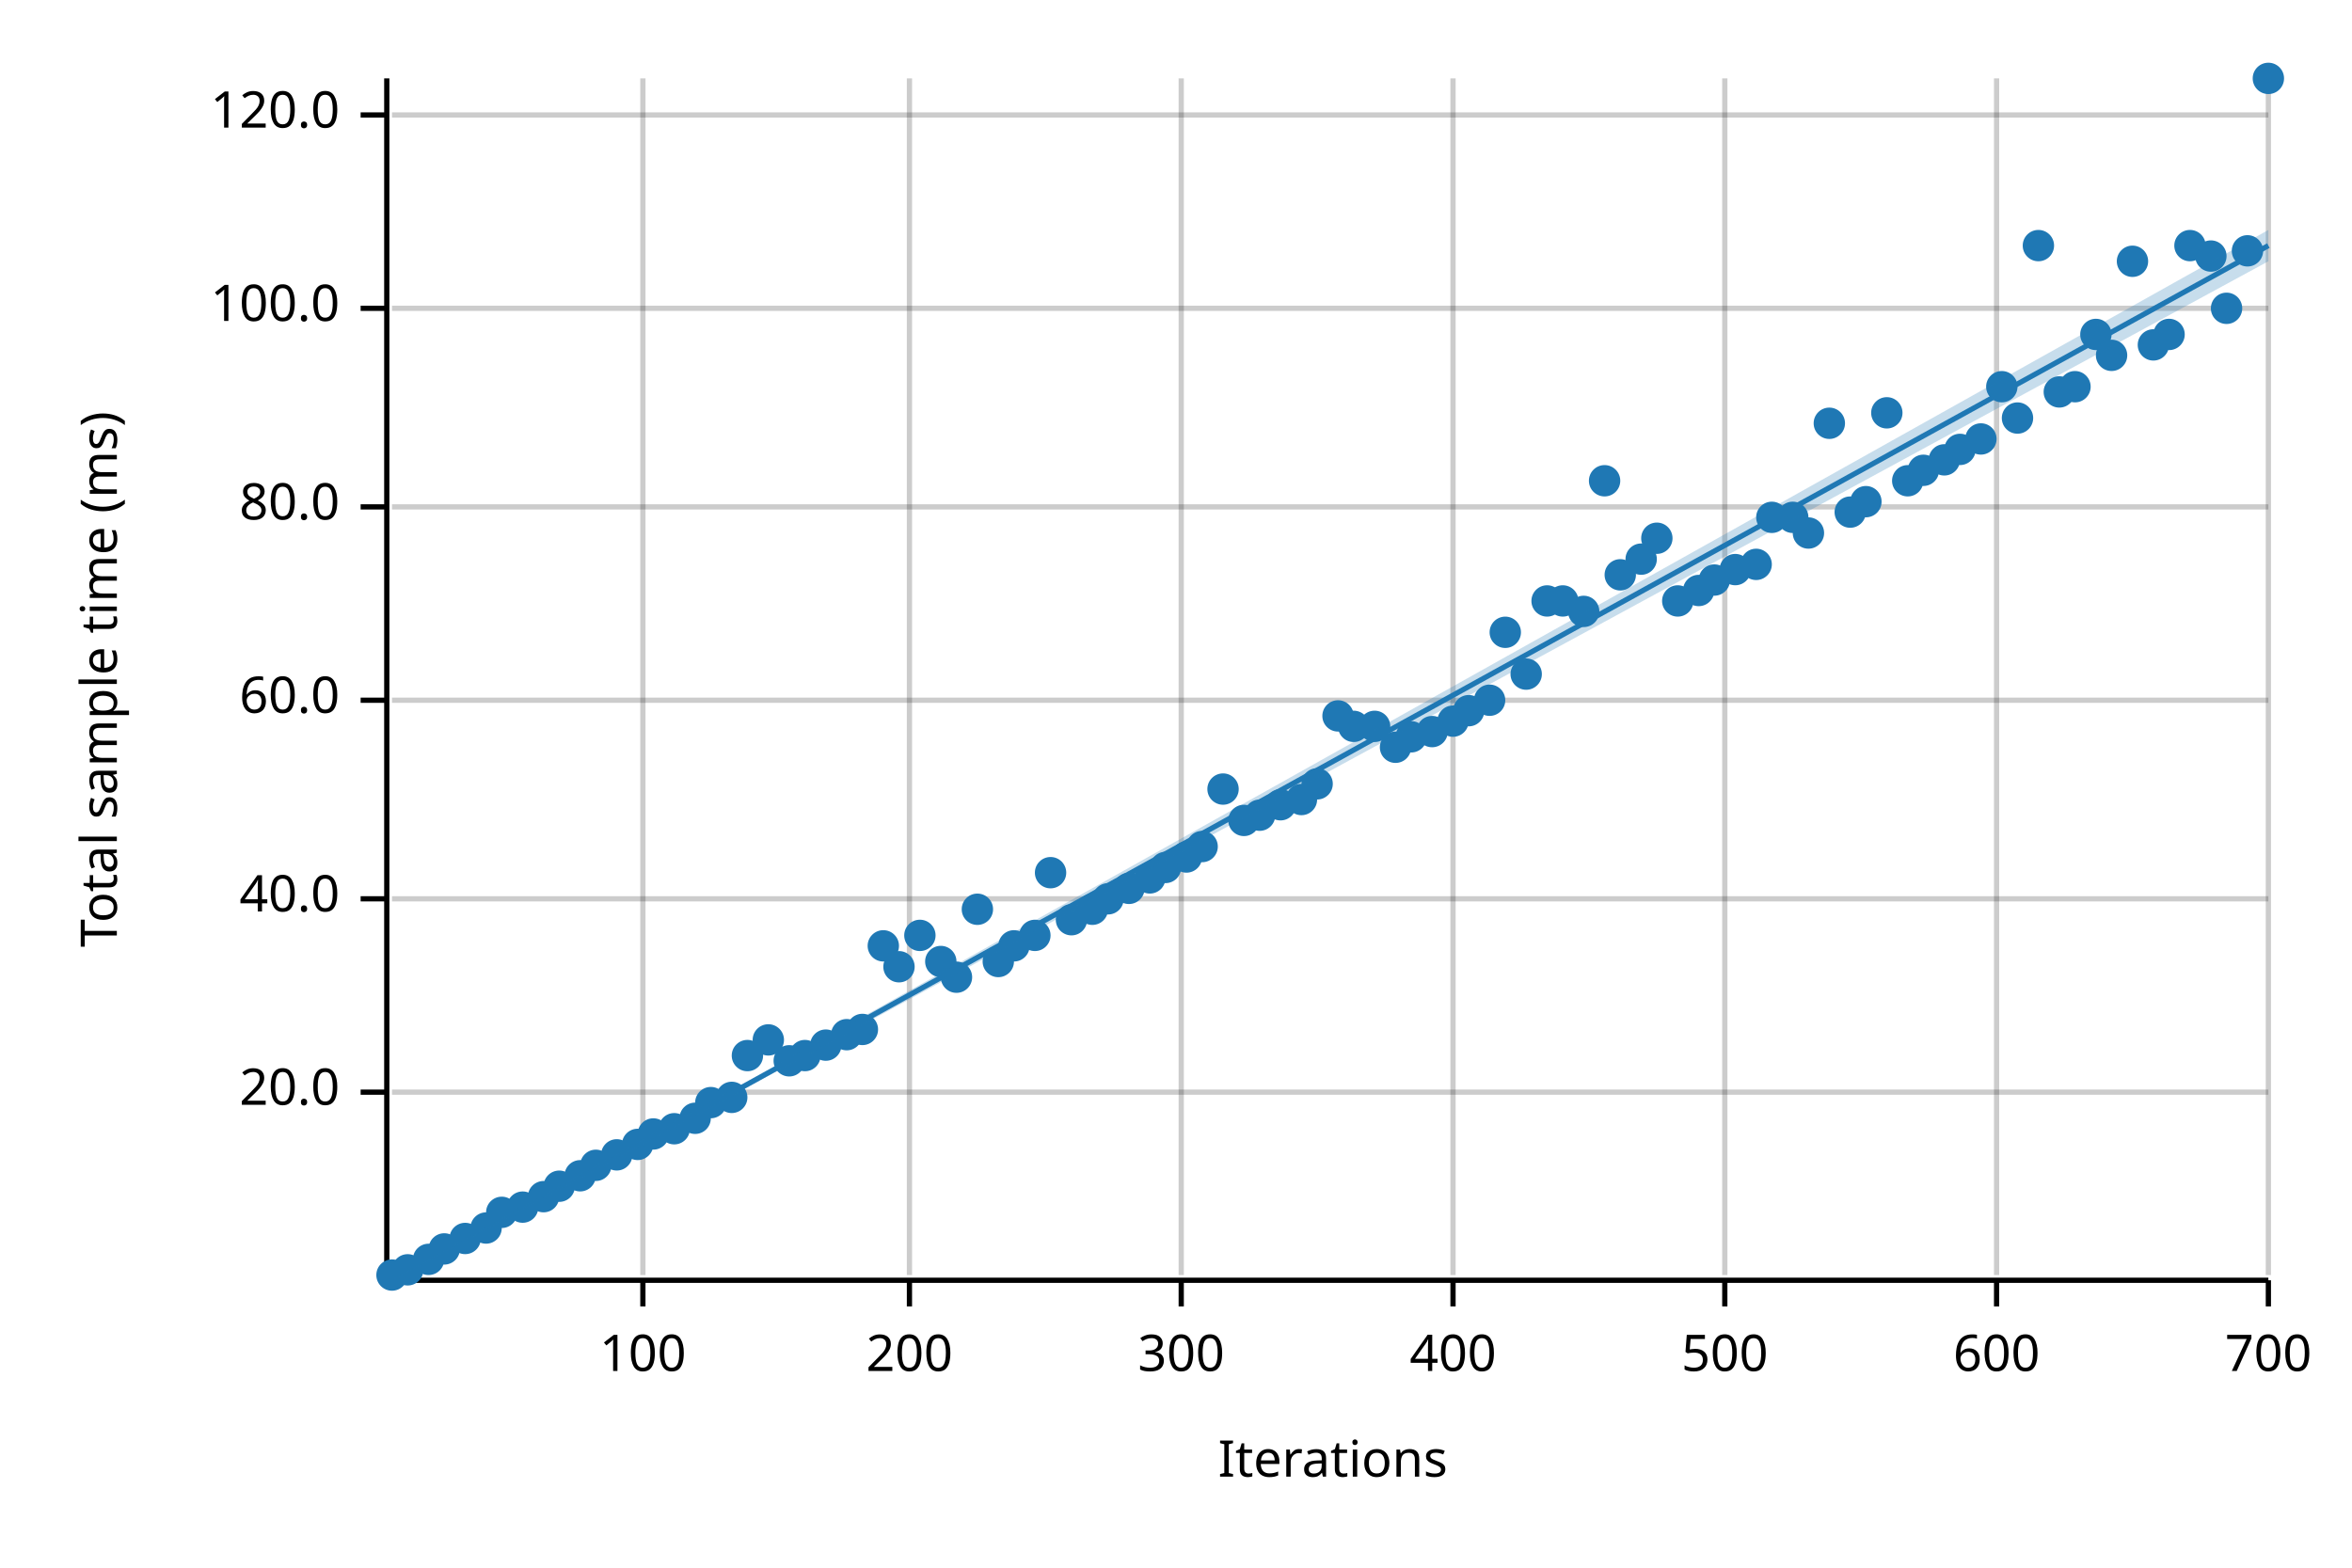
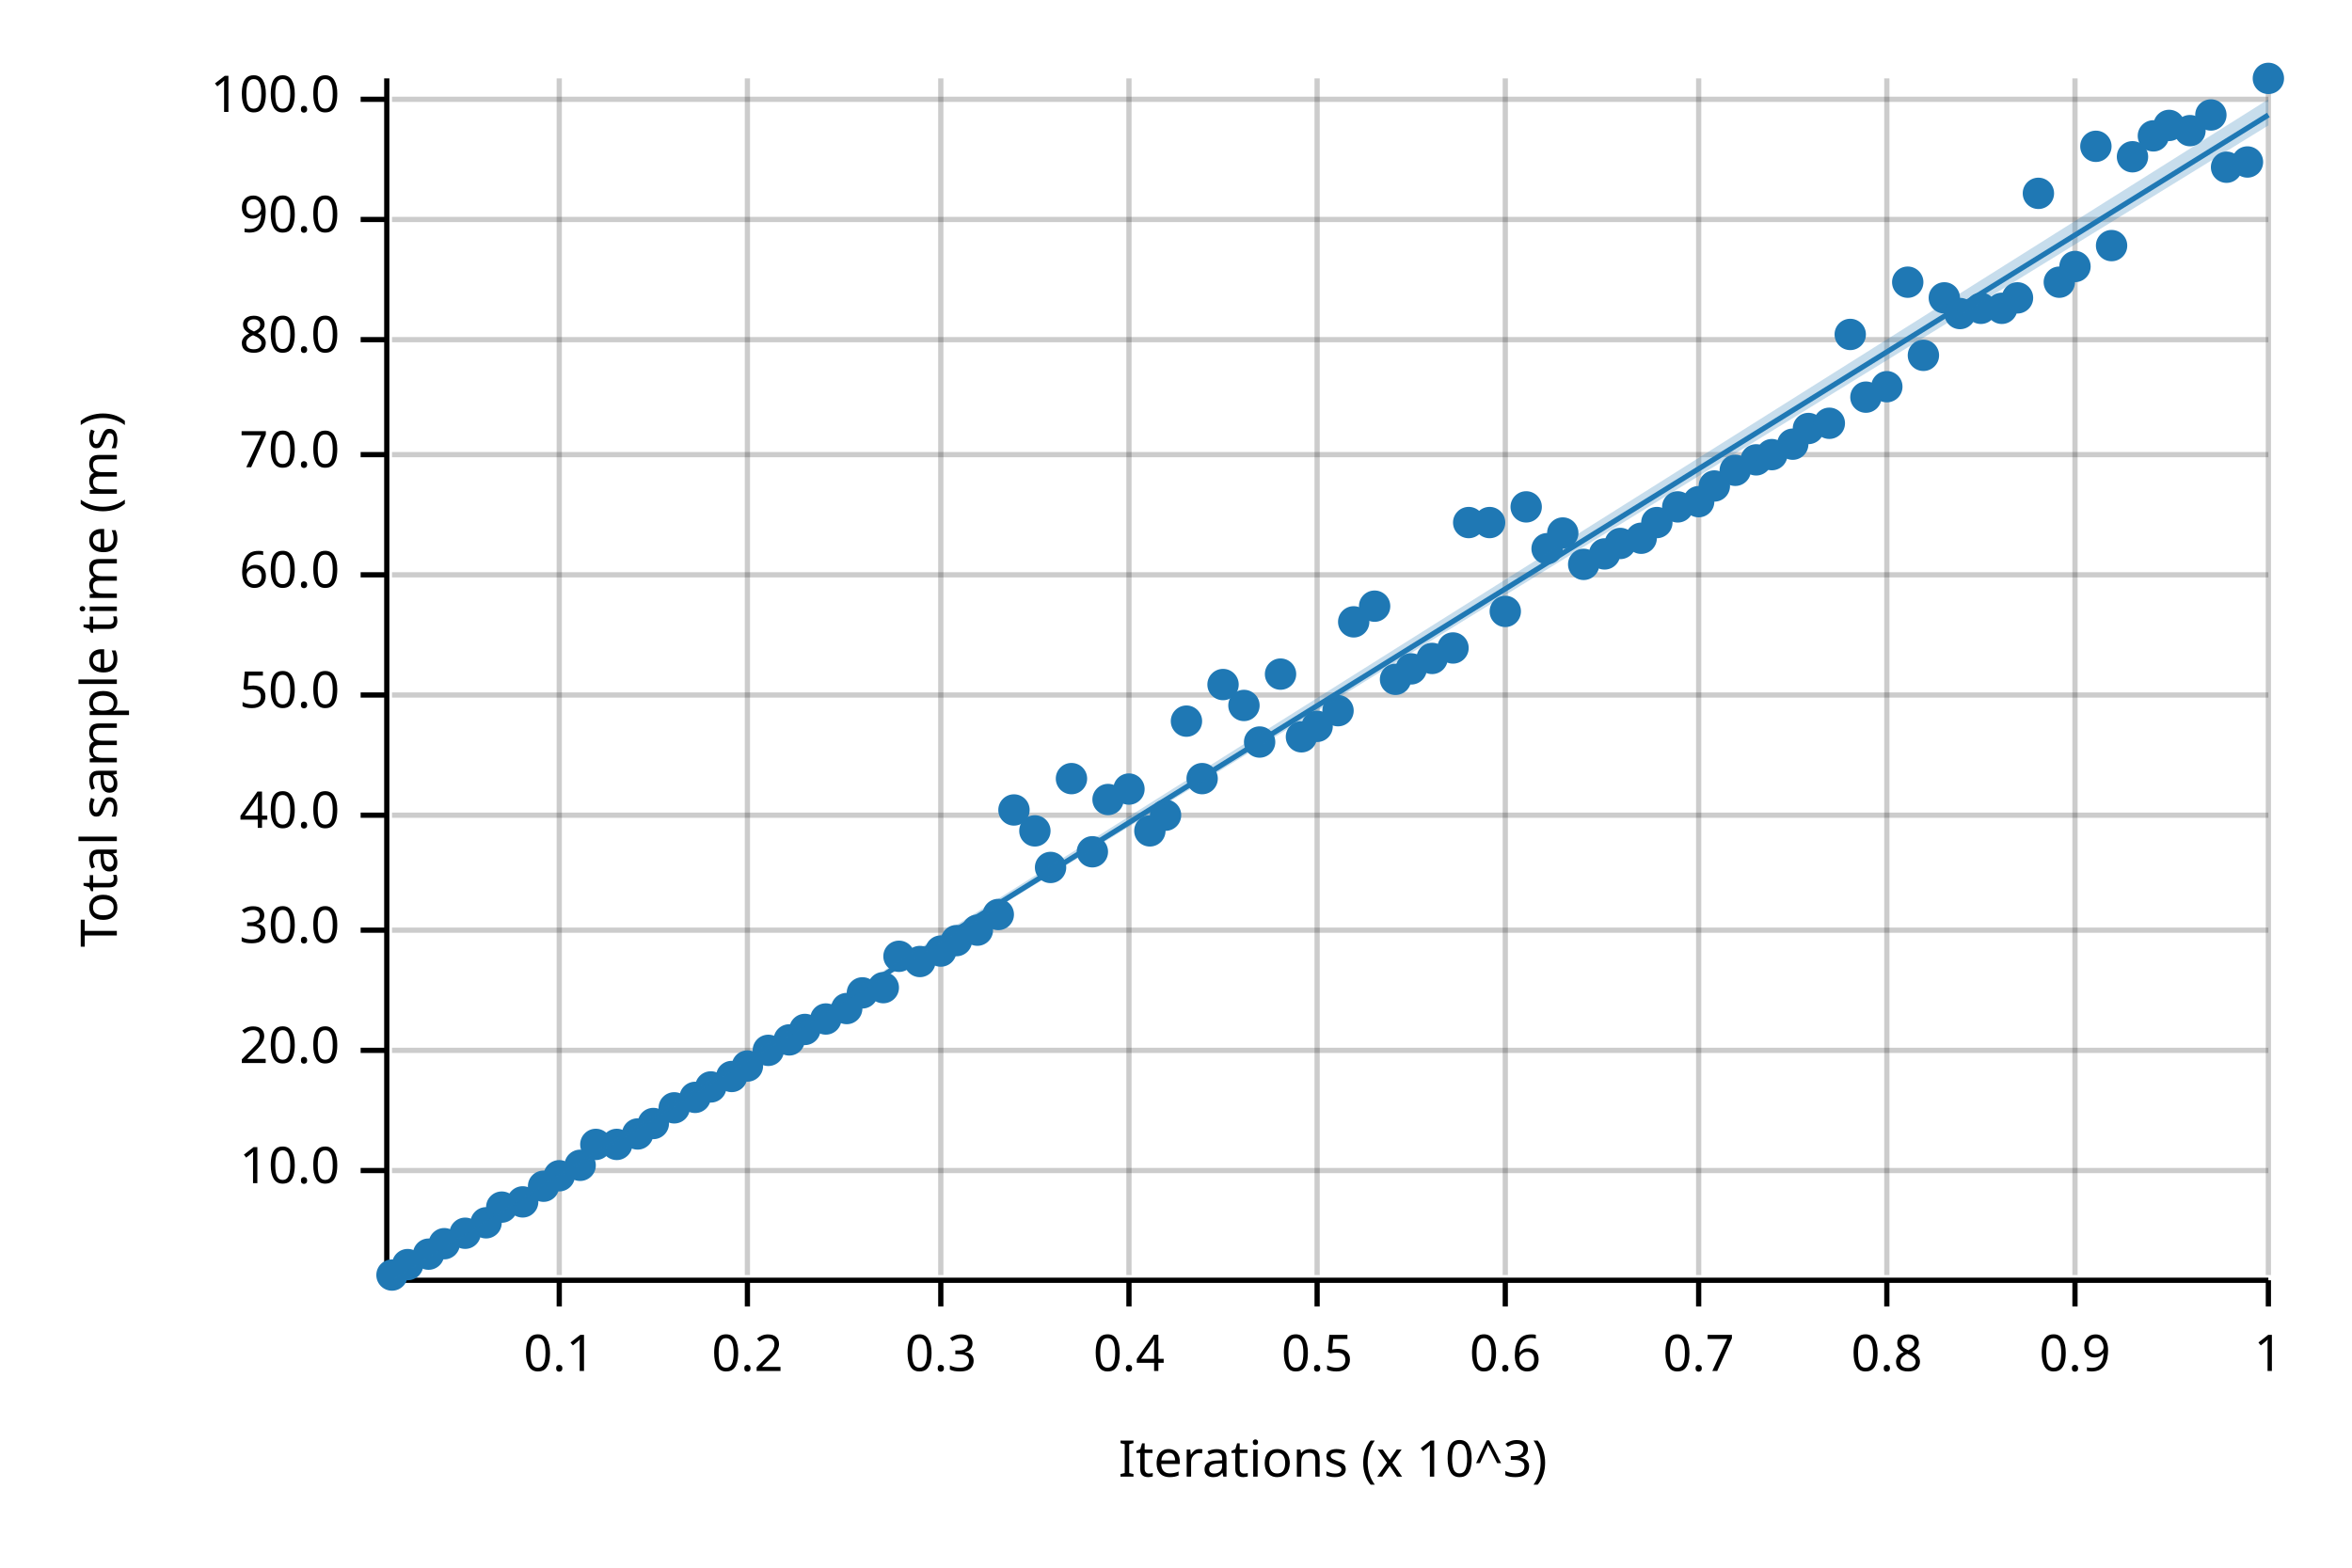
<svg xmlns="http://www.w3.org/2000/svg" width="450" height="300" viewBox="0 0 450 300">
  <text x="15" y="130" dy="0.76em" text-anchor="middle" font-family="sans-serif" font-size="9.677" opacity="1" fill="#000000" transform="rotate(270, 15, 130)">
Total sample time (ms)
</text>
  <text x="255" y="285" dy="-0.5ex" text-anchor="middle" font-family="sans-serif" font-size="9.677" opacity="1" fill="#000000">
- Iterations
- </text>
-   <line opacity="0.2" stroke="#000000" stroke-width="1" x1="123" y1="244" x2="123" y2="15" />
-   <line opacity="0.2" stroke="#000000" stroke-width="1" x1="174" y1="244" x2="174" y2="15" />
-   <line opacity="0.2" stroke="#000000" stroke-width="1" x1="226" y1="244" x2="226" y2="15" />
-   <line opacity="0.2" stroke="#000000" stroke-width="1" x1="278" y1="244" x2="278" y2="15" />
-   <line opacity="0.2" stroke="#000000" stroke-width="1" x1="330" y1="244" x2="330" y2="15" />
-   <line opacity="0.2" stroke="#000000" stroke-width="1" x1="382" y1="244" x2="382" y2="15" />
+ Iterations (x 10^3)
+ </text>
+   <line opacity="0.2" stroke="#000000" stroke-width="1" x1="107" y1="244" x2="107" y2="15" />
+   <line opacity="0.2" stroke="#000000" stroke-width="1" x1="143" y1="244" x2="143" y2="15" />
+   <line opacity="0.2" stroke="#000000" stroke-width="1" x1="180" y1="244" x2="180" y2="15" />
+   <line opacity="0.2" stroke="#000000" stroke-width="1" x1="216" y1="244" x2="216" y2="15" />
+   <line opacity="0.2" stroke="#000000" stroke-width="1" x1="252" y1="244" x2="252" y2="15" />
+   <line opacity="0.2" stroke="#000000" stroke-width="1" x1="288" y1="244" x2="288" y2="15" />
+   <line opacity="0.2" stroke="#000000" stroke-width="1" x1="325" y1="244" x2="325" y2="15" />
+   <line opacity="0.2" stroke="#000000" stroke-width="1" x1="361" y1="244" x2="361" y2="15" />
+   <line opacity="0.2" stroke="#000000" stroke-width="1" x1="397" y1="244" x2="397" y2="15" />
  <line opacity="0.2" stroke="#000000" stroke-width="1" x1="434" y1="244" x2="434" y2="15" />
-   <line opacity="0.2" stroke="#000000" stroke-width="1" x1="75" y1="209" x2="434" y2="209" />
-   <line opacity="0.2" stroke="#000000" stroke-width="1" x1="75" y1="172" x2="434" y2="172" />
-   <line opacity="0.2" stroke="#000000" stroke-width="1" x1="75" y1="134" x2="434" y2="134" />
-   <line opacity="0.2" stroke="#000000" stroke-width="1" x1="75" y1="97" x2="434" y2="97" />
-   <line opacity="0.2" stroke="#000000" stroke-width="1" x1="75" y1="59" x2="434" y2="59" />
-   <line opacity="0.2" stroke="#000000" stroke-width="1" x1="75" y1="22" x2="434" y2="22" />
+   <line opacity="0.2" stroke="#000000" stroke-width="1" x1="75" y1="224" x2="434" y2="224" />
+   <line opacity="0.2" stroke="#000000" stroke-width="1" x1="75" y1="201" x2="434" y2="201" />
+   <line opacity="0.2" stroke="#000000" stroke-width="1" x1="75" y1="178" x2="434" y2="178" />
+   <line opacity="0.2" stroke="#000000" stroke-width="1" x1="75" y1="156" x2="434" y2="156" />
+   <line opacity="0.2" stroke="#000000" stroke-width="1" x1="75" y1="133" x2="434" y2="133" />
+   <line opacity="0.2" stroke="#000000" stroke-width="1" x1="75" y1="110" x2="434" y2="110" />
+   <line opacity="0.2" stroke="#000000" stroke-width="1" x1="75" y1="87" x2="434" y2="87" />
+   <line opacity="0.2" stroke="#000000" stroke-width="1" x1="75" y1="65" x2="434" y2="65" />
+   <line opacity="0.2" stroke="#000000" stroke-width="1" x1="75" y1="42" x2="434" y2="42" />
+   <line opacity="0.2" stroke="#000000" stroke-width="1" x1="75" y1="19" x2="434" y2="19" />
  <polyline fill="none" opacity="1" stroke="#000000" stroke-width="1" points="74,15 74,244 " />
-   <text x="65" y="209" dy="0.5ex" text-anchor="end" font-family="sans-serif" font-size="9.677" opacity="1" fill="#000000">
+   <text x="65" y="224" dy="0.5ex" text-anchor="end" font-family="sans-serif" font-size="9.677" opacity="1" fill="#000000">
+ 10.0
+ </text>
+   <polyline fill="none" opacity="1" stroke="#000000" stroke-width="1" points="69,224 74,224 " />
+   <text x="65" y="201" dy="0.5ex" text-anchor="end" font-family="sans-serif" font-size="9.677" opacity="1" fill="#000000">
20.0
</text>
-   <polyline fill="none" opacity="1" stroke="#000000" stroke-width="1" points="69,209 74,209 " />
-   <text x="65" y="172" dy="0.5ex" text-anchor="end" font-family="sans-serif" font-size="9.677" opacity="1" fill="#000000">
+   <polyline fill="none" opacity="1" stroke="#000000" stroke-width="1" points="69,201 74,201 " />
+   <text x="65" y="178" dy="0.5ex" text-anchor="end" font-family="sans-serif" font-size="9.677" opacity="1" fill="#000000">
+ 30.0
+ </text>
+   <polyline fill="none" opacity="1" stroke="#000000" stroke-width="1" points="69,178 74,178 " />
+   <text x="65" y="156" dy="0.5ex" text-anchor="end" font-family="sans-serif" font-size="9.677" opacity="1" fill="#000000">
40.0
</text>
-   <polyline fill="none" opacity="1" stroke="#000000" stroke-width="1" points="69,172 74,172 " />
-   <text x="65" y="134" dy="0.5ex" text-anchor="end" font-family="sans-serif" font-size="9.677" opacity="1" fill="#000000">
+   <polyline fill="none" opacity="1" stroke="#000000" stroke-width="1" points="69,156 74,156 " />
+   <text x="65" y="133" dy="0.5ex" text-anchor="end" font-family="sans-serif" font-size="9.677" opacity="1" fill="#000000">
+ 50.0
+ </text>
+   <polyline fill="none" opacity="1" stroke="#000000" stroke-width="1" points="69,133 74,133 " />
+   <text x="65" y="110" dy="0.5ex" text-anchor="end" font-family="sans-serif" font-size="9.677" opacity="1" fill="#000000">
60.0
</text>
-   <polyline fill="none" opacity="1" stroke="#000000" stroke-width="1" points="69,134 74,134 " />
-   <text x="65" y="97" dy="0.5ex" text-anchor="end" font-family="sans-serif" font-size="9.677" opacity="1" fill="#000000">
+   <polyline fill="none" opacity="1" stroke="#000000" stroke-width="1" points="69,110 74,110 " />
+   <text x="65" y="87" dy="0.5ex" text-anchor="end" font-family="sans-serif" font-size="9.677" opacity="1" fill="#000000">
+ 70.0
+ </text>
+   <polyline fill="none" opacity="1" stroke="#000000" stroke-width="1" points="69,87 74,87 " />
+   <text x="65" y="65" dy="0.5ex" text-anchor="end" font-family="sans-serif" font-size="9.677" opacity="1" fill="#000000">
80.0
</text>
-   <polyline fill="none" opacity="1" stroke="#000000" stroke-width="1" points="69,97 74,97 " />
-   <text x="65" y="59" dy="0.5ex" text-anchor="end" font-family="sans-serif" font-size="9.677" opacity="1" fill="#000000">
+   <polyline fill="none" opacity="1" stroke="#000000" stroke-width="1" points="69,65 74,65 " />
+   <text x="65" y="42" dy="0.5ex" text-anchor="end" font-family="sans-serif" font-size="9.677" opacity="1" fill="#000000">
+ 90.0
+ </text>
+   <polyline fill="none" opacity="1" stroke="#000000" stroke-width="1" points="69,42 74,42 " />
+   <text x="65" y="19" dy="0.5ex" text-anchor="end" font-family="sans-serif" font-size="9.677" opacity="1" fill="#000000">
100.0
</text>
-   <polyline fill="none" opacity="1" stroke="#000000" stroke-width="1" points="69,59 74,59 " />
-   <text x="65" y="22" dy="0.5ex" text-anchor="end" font-family="sans-serif" font-size="9.677" opacity="1" fill="#000000">
- 120.0
- </text>
-   <polyline fill="none" opacity="1" stroke="#000000" stroke-width="1" points="69,22 74,22 " />
+   <polyline fill="none" opacity="1" stroke="#000000" stroke-width="1" points="69,19 74,19 " />
  <polyline fill="none" opacity="1" stroke="#000000" stroke-width="1" points="75,245 434,245 " />
-   <text x="123" y="255" dy="0.76em" text-anchor="middle" font-family="sans-serif" font-size="9.677" opacity="1" fill="#000000">
- 100
- </text>
-   <polyline fill="none" opacity="1" stroke="#000000" stroke-width="1" points="123,245 123,250 " />
-   <text x="174" y="255" dy="0.76em" text-anchor="middle" font-family="sans-serif" font-size="9.677" opacity="1" fill="#000000">
- 200
- </text>
-   <polyline fill="none" opacity="1" stroke="#000000" stroke-width="1" points="174,245 174,250 " />
-   <text x="226" y="255" dy="0.76em" text-anchor="middle" font-family="sans-serif" font-size="9.677" opacity="1" fill="#000000">
- 300
- </text>
-   <polyline fill="none" opacity="1" stroke="#000000" stroke-width="1" points="226,245 226,250 " />
-   <text x="278" y="255" dy="0.76em" text-anchor="middle" font-family="sans-serif" font-size="9.677" opacity="1" fill="#000000">
- 400
- </text>
-   <polyline fill="none" opacity="1" stroke="#000000" stroke-width="1" points="278,245 278,250 " />
-   <text x="330" y="255" dy="0.76em" text-anchor="middle" font-family="sans-serif" font-size="9.677" opacity="1" fill="#000000">
- 500
- </text>
-   <polyline fill="none" opacity="1" stroke="#000000" stroke-width="1" points="330,245 330,250 " />
-   <text x="382" y="255" dy="0.76em" text-anchor="middle" font-family="sans-serif" font-size="9.677" opacity="1" fill="#000000">
- 600
- </text>
-   <polyline fill="none" opacity="1" stroke="#000000" stroke-width="1" points="382,245 382,250 " />
+   <text x="107" y="255" dy="0.76em" text-anchor="middle" font-family="sans-serif" font-size="9.677" opacity="1" fill="#000000">
+ 0.1
+ </text>
+   <polyline fill="none" opacity="1" stroke="#000000" stroke-width="1" points="107,245 107,250 " />
+   <text x="143" y="255" dy="0.76em" text-anchor="middle" font-family="sans-serif" font-size="9.677" opacity="1" fill="#000000">
+ 0.2
+ </text>
+   <polyline fill="none" opacity="1" stroke="#000000" stroke-width="1" points="143,245 143,250 " />
+   <text x="180" y="255" dy="0.76em" text-anchor="middle" font-family="sans-serif" font-size="9.677" opacity="1" fill="#000000">
+ 0.3
+ </text>
+   <polyline fill="none" opacity="1" stroke="#000000" stroke-width="1" points="180,245 180,250 " />
+   <text x="216" y="255" dy="0.76em" text-anchor="middle" font-family="sans-serif" font-size="9.677" opacity="1" fill="#000000">
+ 0.4
+ </text>
+   <polyline fill="none" opacity="1" stroke="#000000" stroke-width="1" points="216,245 216,250 " />
+   <text x="252" y="255" dy="0.76em" text-anchor="middle" font-family="sans-serif" font-size="9.677" opacity="1" fill="#000000">
+ 0.5
+ </text>
+   <polyline fill="none" opacity="1" stroke="#000000" stroke-width="1" points="252,245 252,250 " />
+   <text x="288" y="255" dy="0.76em" text-anchor="middle" font-family="sans-serif" font-size="9.677" opacity="1" fill="#000000">
+ 0.6
+ </text>
+   <polyline fill="none" opacity="1" stroke="#000000" stroke-width="1" points="288,245 288,250 " />
+   <text x="325" y="255" dy="0.76em" text-anchor="middle" font-family="sans-serif" font-size="9.677" opacity="1" fill="#000000">
+ 0.7
+ </text>
+   <polyline fill="none" opacity="1" stroke="#000000" stroke-width="1" points="325,245 325,250 " />
+   <text x="361" y="255" dy="0.76em" text-anchor="middle" font-family="sans-serif" font-size="9.677" opacity="1" fill="#000000">
+ 0.8
+ </text>
+   <polyline fill="none" opacity="1" stroke="#000000" stroke-width="1" points="361,245 361,250 " />
+   <text x="397" y="255" dy="0.76em" text-anchor="middle" font-family="sans-serif" font-size="9.677" opacity="1" fill="#000000">
+ 0.9
+ </text>
+   <polyline fill="none" opacity="1" stroke="#000000" stroke-width="1" points="397,245 397,250 " />
  <text x="434" y="255" dy="0.76em" text-anchor="middle" font-family="sans-serif" font-size="9.677" opacity="1" fill="#000000">
- 700
+ 1
</text>
  <polyline fill="none" opacity="1" stroke="#000000" stroke-width="1" points="434,245 434,250 " />
  <circle cx="75" cy="244" r="3" opacity="1" fill="#1F78B4" stroke="none" stroke-width="1" />
-   <circle cx="78" cy="243" r="3" opacity="1" fill="#1F78B4" stroke="none" stroke-width="1" />
-   <circle cx="82" cy="241" r="3" opacity="1" fill="#1F78B4" stroke="none" stroke-width="1" />
-   <circle cx="85" cy="239" r="3" opacity="1" fill="#1F78B4" stroke="none" stroke-width="1" />
-   <circle cx="89" cy="237" r="3" opacity="1" fill="#1F78B4" stroke="none" stroke-width="1" />
-   <circle cx="93" cy="235" r="3" opacity="1" fill="#1F78B4" stroke="none" stroke-width="1" />
-   <circle cx="96" cy="232" r="3" opacity="1" fill="#1F78B4" stroke="none" stroke-width="1" />
-   <circle cx="100" cy="231" r="3" opacity="1" fill="#1F78B4" stroke="none" stroke-width="1" />
-   <circle cx="104" cy="229" r="3" opacity="1" fill="#1F78B4" stroke="none" stroke-width="1" />
-   <circle cx="107" cy="227" r="3" opacity="1" fill="#1F78B4" stroke="none" stroke-width="1" />
-   <circle cx="111" cy="225" r="3" opacity="1" fill="#1F78B4" stroke="none" stroke-width="1" />
-   <circle cx="114" cy="223" r="3" opacity="1" fill="#1F78B4" stroke="none" stroke-width="1" />
-   <circle cx="118" cy="221" r="3" opacity="1" fill="#1F78B4" stroke="none" stroke-width="1" />
-   <circle cx="122" cy="219" r="3" opacity="1" fill="#1F78B4" stroke="none" stroke-width="1" />
-   <circle cx="125" cy="217" r="3" opacity="1" fill="#1F78B4" stroke="none" stroke-width="1" />
-   <circle cx="129" cy="216" r="3" opacity="1" fill="#1F78B4" stroke="none" stroke-width="1" />
-   <circle cx="133" cy="214" r="3" opacity="1" fill="#1F78B4" stroke="none" stroke-width="1" />
-   <circle cx="136" cy="211" r="3" opacity="1" fill="#1F78B4" stroke="none" stroke-width="1" />
-   <circle cx="140" cy="210" r="3" opacity="1" fill="#1F78B4" stroke="none" stroke-width="1" />
-   <circle cx="143" cy="202" r="3" opacity="1" fill="#1F78B4" stroke="none" stroke-width="1" />
-   <circle cx="147" cy="199" r="3" opacity="1" fill="#1F78B4" stroke="none" stroke-width="1" />
-   <circle cx="151" cy="203" r="3" opacity="1" fill="#1F78B4" stroke="none" stroke-width="1" />
-   <circle cx="154" cy="202" r="3" opacity="1" fill="#1F78B4" stroke="none" stroke-width="1" />
-   <circle cx="158" cy="200" r="3" opacity="1" fill="#1F78B4" stroke="none" stroke-width="1" />
-   <circle cx="162" cy="198" r="3" opacity="1" fill="#1F78B4" stroke="none" stroke-width="1" />
-   <circle cx="165" cy="197" r="3" opacity="1" fill="#1F78B4" stroke="none" stroke-width="1" />
-   <circle cx="169" cy="181" r="3" opacity="1" fill="#1F78B4" stroke="none" stroke-width="1" />
-   <circle cx="172" cy="185" r="3" opacity="1" fill="#1F78B4" stroke="none" stroke-width="1" />
-   <circle cx="176" cy="179" r="3" opacity="1" fill="#1F78B4" stroke="none" stroke-width="1" />
-   <circle cx="180" cy="184" r="3" opacity="1" fill="#1F78B4" stroke="none" stroke-width="1" />
-   <circle cx="183" cy="187" r="3" opacity="1" fill="#1F78B4" stroke="none" stroke-width="1" />
-   <circle cx="187" cy="174" r="3" opacity="1" fill="#1F78B4" stroke="none" stroke-width="1" />
-   <circle cx="191" cy="184" r="3" opacity="1" fill="#1F78B4" stroke="none" stroke-width="1" />
-   <circle cx="194" cy="181" r="3" opacity="1" fill="#1F78B4" stroke="none" stroke-width="1" />
-   <circle cx="198" cy="179" r="3" opacity="1" fill="#1F78B4" stroke="none" stroke-width="1" />
-   <circle cx="201" cy="167" r="3" opacity="1" fill="#1F78B4" stroke="none" stroke-width="1" />
-   <circle cx="205" cy="176" r="3" opacity="1" fill="#1F78B4" stroke="none" stroke-width="1" />
-   <circle cx="209" cy="174" r="3" opacity="1" fill="#1F78B4" stroke="none" stroke-width="1" />
-   <circle cx="212" cy="172" r="3" opacity="1" fill="#1F78B4" stroke="none" stroke-width="1" />
-   <circle cx="216" cy="170" r="3" opacity="1" fill="#1F78B4" stroke="none" stroke-width="1" />
-   <circle cx="220" cy="168" r="3" opacity="1" fill="#1F78B4" stroke="none" stroke-width="1" />
-   <circle cx="223" cy="166" r="3" opacity="1" fill="#1F78B4" stroke="none" stroke-width="1" />
-   <circle cx="227" cy="164" r="3" opacity="1" fill="#1F78B4" stroke="none" stroke-width="1" />
-   <circle cx="230" cy="162" r="3" opacity="1" fill="#1F78B4" stroke="none" stroke-width="1" />
-   <circle cx="234" cy="151" r="3" opacity="1" fill="#1F78B4" stroke="none" stroke-width="1" />
-   <circle cx="238" cy="157" r="3" opacity="1" fill="#1F78B4" stroke="none" stroke-width="1" />
-   <circle cx="241" cy="156" r="3" opacity="1" fill="#1F78B4" stroke="none" stroke-width="1" />
-   <circle cx="245" cy="154" r="3" opacity="1" fill="#1F78B4" stroke="none" stroke-width="1" />
-   <circle cx="249" cy="153" r="3" opacity="1" fill="#1F78B4" stroke="none" stroke-width="1" />
-   <circle cx="252" cy="150" r="3" opacity="1" fill="#1F78B4" stroke="none" stroke-width="1" />
-   <circle cx="256" cy="137" r="3" opacity="1" fill="#1F78B4" stroke="none" stroke-width="1" />
-   <circle cx="259" cy="139" r="3" opacity="1" fill="#1F78B4" stroke="none" stroke-width="1" />
-   <circle cx="263" cy="139" r="3" opacity="1" fill="#1F78B4" stroke="none" stroke-width="1" />
-   <circle cx="267" cy="143" r="3" opacity="1" fill="#1F78B4" stroke="none" stroke-width="1" />
-   <circle cx="270" cy="141" r="3" opacity="1" fill="#1F78B4" stroke="none" stroke-width="1" />
-   <circle cx="274" cy="140" r="3" opacity="1" fill="#1F78B4" stroke="none" stroke-width="1" />
-   <circle cx="278" cy="138" r="3" opacity="1" fill="#1F78B4" stroke="none" stroke-width="1" />
-   <circle cx="281" cy="136" r="3" opacity="1" fill="#1F78B4" stroke="none" stroke-width="1" />
-   <circle cx="285" cy="134" r="3" opacity="1" fill="#1F78B4" stroke="none" stroke-width="1" />
-   <circle cx="288" cy="121" r="3" opacity="1" fill="#1F78B4" stroke="none" stroke-width="1" />
-   <circle cx="292" cy="129" r="3" opacity="1" fill="#1F78B4" stroke="none" stroke-width="1" />
-   <circle cx="296" cy="115" r="3" opacity="1" fill="#1F78B4" stroke="none" stroke-width="1" />
-   <circle cx="299" cy="115" r="3" opacity="1" fill="#1F78B4" stroke="none" stroke-width="1" />
-   <circle cx="303" cy="117" r="3" opacity="1" fill="#1F78B4" stroke="none" stroke-width="1" />
-   <circle cx="307" cy="92" r="3" opacity="1" fill="#1F78B4" stroke="none" stroke-width="1" />
-   <circle cx="310" cy="110" r="3" opacity="1" fill="#1F78B4" stroke="none" stroke-width="1" />
-   <circle cx="314" cy="107" r="3" opacity="1" fill="#1F78B4" stroke="none" stroke-width="1" />
-   <circle cx="317" cy="103" r="3" opacity="1" fill="#1F78B4" stroke="none" stroke-width="1" />
-   <circle cx="321" cy="115" r="3" opacity="1" fill="#1F78B4" stroke="none" stroke-width="1" />
-   <circle cx="325" cy="113" r="3" opacity="1" fill="#1F78B4" stroke="none" stroke-width="1" />
-   <circle cx="328" cy="111" r="3" opacity="1" fill="#1F78B4" stroke="none" stroke-width="1" />
-   <circle cx="332" cy="109" r="3" opacity="1" fill="#1F78B4" stroke="none" stroke-width="1" />
-   <circle cx="336" cy="108" r="3" opacity="1" fill="#1F78B4" stroke="none" stroke-width="1" />
-   <circle cx="339" cy="99" r="3" opacity="1" fill="#1F78B4" stroke="none" stroke-width="1" />
-   <circle cx="343" cy="99" r="3" opacity="1" fill="#1F78B4" stroke="none" stroke-width="1" />
-   <circle cx="346" cy="102" r="3" opacity="1" fill="#1F78B4" stroke="none" stroke-width="1" />
+   <circle cx="78" cy="242" r="3" opacity="1" fill="#1F78B4" stroke="none" stroke-width="1" />
+   <circle cx="82" cy="240" r="3" opacity="1" fill="#1F78B4" stroke="none" stroke-width="1" />
+   <circle cx="85" cy="238" r="3" opacity="1" fill="#1F78B4" stroke="none" stroke-width="1" />
+   <circle cx="89" cy="236" r="3" opacity="1" fill="#1F78B4" stroke="none" stroke-width="1" />
+   <circle cx="93" cy="234" r="3" opacity="1" fill="#1F78B4" stroke="none" stroke-width="1" />
+   <circle cx="96" cy="231" r="3" opacity="1" fill="#1F78B4" stroke="none" stroke-width="1" />
+   <circle cx="100" cy="230" r="3" opacity="1" fill="#1F78B4" stroke="none" stroke-width="1" />
+   <circle cx="104" cy="227" r="3" opacity="1" fill="#1F78B4" stroke="none" stroke-width="1" />
+   <circle cx="107" cy="225" r="3" opacity="1" fill="#1F78B4" stroke="none" stroke-width="1" />
+   <circle cx="111" cy="223" r="3" opacity="1" fill="#1F78B4" stroke="none" stroke-width="1" />
+   <circle cx="114" cy="219" r="3" opacity="1" fill="#1F78B4" stroke="none" stroke-width="1" />
+   <circle cx="118" cy="219" r="3" opacity="1" fill="#1F78B4" stroke="none" stroke-width="1" />
+   <circle cx="122" cy="217" r="3" opacity="1" fill="#1F78B4" stroke="none" stroke-width="1" />
+   <circle cx="125" cy="215" r="3" opacity="1" fill="#1F78B4" stroke="none" stroke-width="1" />
+   <circle cx="129" cy="212" r="3" opacity="1" fill="#1F78B4" stroke="none" stroke-width="1" />
+   <circle cx="133" cy="210" r="3" opacity="1" fill="#1F78B4" stroke="none" stroke-width="1" />
+   <circle cx="136" cy="208" r="3" opacity="1" fill="#1F78B4" stroke="none" stroke-width="1" />
+   <circle cx="140" cy="206" r="3" opacity="1" fill="#1F78B4" stroke="none" stroke-width="1" />
+   <circle cx="143" cy="204" r="3" opacity="1" fill="#1F78B4" stroke="none" stroke-width="1" />
+   <circle cx="147" cy="201" r="3" opacity="1" fill="#1F78B4" stroke="none" stroke-width="1" />
+   <circle cx="151" cy="199" r="3" opacity="1" fill="#1F78B4" stroke="none" stroke-width="1" />
+   <circle cx="154" cy="197" r="3" opacity="1" fill="#1F78B4" stroke="none" stroke-width="1" />
+   <circle cx="158" cy="195" r="3" opacity="1" fill="#1F78B4" stroke="none" stroke-width="1" />
+   <circle cx="162" cy="193" r="3" opacity="1" fill="#1F78B4" stroke="none" stroke-width="1" />
+   <circle cx="165" cy="190" r="3" opacity="1" fill="#1F78B4" stroke="none" stroke-width="1" />
+   <circle cx="169" cy="189" r="3" opacity="1" fill="#1F78B4" stroke="none" stroke-width="1" />
+   <circle cx="172" cy="183" r="3" opacity="1" fill="#1F78B4" stroke="none" stroke-width="1" />
+   <circle cx="176" cy="184" r="3" opacity="1" fill="#1F78B4" stroke="none" stroke-width="1" />
+   <circle cx="180" cy="182" r="3" opacity="1" fill="#1F78B4" stroke="none" stroke-width="1" />
+   <circle cx="183" cy="180" r="3" opacity="1" fill="#1F78B4" stroke="none" stroke-width="1" />
+   <circle cx="187" cy="178" r="3" opacity="1" fill="#1F78B4" stroke="none" stroke-width="1" />
+   <circle cx="191" cy="175" r="3" opacity="1" fill="#1F78B4" stroke="none" stroke-width="1" />
+   <circle cx="194" cy="155" r="3" opacity="1" fill="#1F78B4" stroke="none" stroke-width="1" />
+   <circle cx="198" cy="159" r="3" opacity="1" fill="#1F78B4" stroke="none" stroke-width="1" />
+   <circle cx="201" cy="166" r="3" opacity="1" fill="#1F78B4" stroke="none" stroke-width="1" />
+   <circle cx="205" cy="149" r="3" opacity="1" fill="#1F78B4" stroke="none" stroke-width="1" />
+   <circle cx="209" cy="163" r="3" opacity="1" fill="#1F78B4" stroke="none" stroke-width="1" />
+   <circle cx="212" cy="153" r="3" opacity="1" fill="#1F78B4" stroke="none" stroke-width="1" />
+   <circle cx="216" cy="151" r="3" opacity="1" fill="#1F78B4" stroke="none" stroke-width="1" />
+   <circle cx="220" cy="159" r="3" opacity="1" fill="#1F78B4" stroke="none" stroke-width="1" />
+   <circle cx="223" cy="156" r="3" opacity="1" fill="#1F78B4" stroke="none" stroke-width="1" />
+   <circle cx="227" cy="138" r="3" opacity="1" fill="#1F78B4" stroke="none" stroke-width="1" />
+   <circle cx="230" cy="149" r="3" opacity="1" fill="#1F78B4" stroke="none" stroke-width="1" />
+   <circle cx="234" cy="131" r="3" opacity="1" fill="#1F78B4" stroke="none" stroke-width="1" />
+   <circle cx="238" cy="135" r="3" opacity="1" fill="#1F78B4" stroke="none" stroke-width="1" />
+   <circle cx="241" cy="142" r="3" opacity="1" fill="#1F78B4" stroke="none" stroke-width="1" />
+   <circle cx="245" cy="129" r="3" opacity="1" fill="#1F78B4" stroke="none" stroke-width="1" />
+   <circle cx="249" cy="141" r="3" opacity="1" fill="#1F78B4" stroke="none" stroke-width="1" />
+   <circle cx="252" cy="139" r="3" opacity="1" fill="#1F78B4" stroke="none" stroke-width="1" />
+   <circle cx="256" cy="136" r="3" opacity="1" fill="#1F78B4" stroke="none" stroke-width="1" />
+   <circle cx="259" cy="119" r="3" opacity="1" fill="#1F78B4" stroke="none" stroke-width="1" />
+   <circle cx="263" cy="116" r="3" opacity="1" fill="#1F78B4" stroke="none" stroke-width="1" />
+   <circle cx="267" cy="130" r="3" opacity="1" fill="#1F78B4" stroke="none" stroke-width="1" />
+   <circle cx="270" cy="128" r="3" opacity="1" fill="#1F78B4" stroke="none" stroke-width="1" />
+   <circle cx="274" cy="126" r="3" opacity="1" fill="#1F78B4" stroke="none" stroke-width="1" />
+   <circle cx="278" cy="124" r="3" opacity="1" fill="#1F78B4" stroke="none" stroke-width="1" />
+   <circle cx="281" cy="100" r="3" opacity="1" fill="#1F78B4" stroke="none" stroke-width="1" />
+   <circle cx="285" cy="100" r="3" opacity="1" fill="#1F78B4" stroke="none" stroke-width="1" />
+   <circle cx="288" cy="117" r="3" opacity="1" fill="#1F78B4" stroke="none" stroke-width="1" />
+   <circle cx="292" cy="97" r="3" opacity="1" fill="#1F78B4" stroke="none" stroke-width="1" />
+   <circle cx="296" cy="105" r="3" opacity="1" fill="#1F78B4" stroke="none" stroke-width="1" />
+   <circle cx="299" cy="102" r="3" opacity="1" fill="#1F78B4" stroke="none" stroke-width="1" />
+   <circle cx="303" cy="108" r="3" opacity="1" fill="#1F78B4" stroke="none" stroke-width="1" />
+   <circle cx="307" cy="106" r="3" opacity="1" fill="#1F78B4" stroke="none" stroke-width="1" />
+   <circle cx="310" cy="104" r="3" opacity="1" fill="#1F78B4" stroke="none" stroke-width="1" />
+   <circle cx="314" cy="103" r="3" opacity="1" fill="#1F78B4" stroke="none" stroke-width="1" />
+   <circle cx="317" cy="100" r="3" opacity="1" fill="#1F78B4" stroke="none" stroke-width="1" />
+   <circle cx="321" cy="97" r="3" opacity="1" fill="#1F78B4" stroke="none" stroke-width="1" />
+   <circle cx="325" cy="96" r="3" opacity="1" fill="#1F78B4" stroke="none" stroke-width="1" />
+   <circle cx="328" cy="93" r="3" opacity="1" fill="#1F78B4" stroke="none" stroke-width="1" />
+   <circle cx="332" cy="90" r="3" opacity="1" fill="#1F78B4" stroke="none" stroke-width="1" />
+   <circle cx="336" cy="88" r="3" opacity="1" fill="#1F78B4" stroke="none" stroke-width="1" />
+   <circle cx="339" cy="87" r="3" opacity="1" fill="#1F78B4" stroke="none" stroke-width="1" />
+   <circle cx="343" cy="85" r="3" opacity="1" fill="#1F78B4" stroke="none" stroke-width="1" />
+   <circle cx="346" cy="82" r="3" opacity="1" fill="#1F78B4" stroke="none" stroke-width="1" />
  <circle cx="350" cy="81" r="3" opacity="1" fill="#1F78B4" stroke="none" stroke-width="1" />
-   <circle cx="354" cy="98" r="3" opacity="1" fill="#1F78B4" stroke="none" stroke-width="1" />
-   <circle cx="357" cy="96" r="3" opacity="1" fill="#1F78B4" stroke="none" stroke-width="1" />
-   <circle cx="361" cy="79" r="3" opacity="1" fill="#1F78B4" stroke="none" stroke-width="1" />
-   <circle cx="365" cy="92" r="3" opacity="1" fill="#1F78B4" stroke="none" stroke-width="1" />
-   <circle cx="368" cy="90" r="3" opacity="1" fill="#1F78B4" stroke="none" stroke-width="1" />
-   <circle cx="372" cy="88" r="3" opacity="1" fill="#1F78B4" stroke="none" stroke-width="1" />
-   <circle cx="375" cy="86" r="3" opacity="1" fill="#1F78B4" stroke="none" stroke-width="1" />
-   <circle cx="379" cy="84" r="3" opacity="1" fill="#1F78B4" stroke="none" stroke-width="1" />
-   <circle cx="383" cy="74" r="3" opacity="1" fill="#1F78B4" stroke="none" stroke-width="1" />
-   <circle cx="386" cy="80" r="3" opacity="1" fill="#1F78B4" stroke="none" stroke-width="1" />
-   <circle cx="390" cy="47" r="3" opacity="1" fill="#1F78B4" stroke="none" stroke-width="1" />
-   <circle cx="394" cy="75" r="3" opacity="1" fill="#1F78B4" stroke="none" stroke-width="1" />
-   <circle cx="397" cy="74" r="3" opacity="1" fill="#1F78B4" stroke="none" stroke-width="1" />
-   <circle cx="401" cy="64" r="3" opacity="1" fill="#1F78B4" stroke="none" stroke-width="1" />
-   <circle cx="404" cy="68" r="3" opacity="1" fill="#1F78B4" stroke="none" stroke-width="1" />
-   <circle cx="408" cy="50" r="3" opacity="1" fill="#1F78B4" stroke="none" stroke-width="1" />
-   <circle cx="412" cy="66" r="3" opacity="1" fill="#1F78B4" stroke="none" stroke-width="1" />
-   <circle cx="415" cy="64" r="3" opacity="1" fill="#1F78B4" stroke="none" stroke-width="1" />
-   <circle cx="419" cy="47" r="3" opacity="1" fill="#1F78B4" stroke="none" stroke-width="1" />
-   <circle cx="423" cy="49" r="3" opacity="1" fill="#1F78B4" stroke="none" stroke-width="1" />
-   <circle cx="426" cy="59" r="3" opacity="1" fill="#1F78B4" stroke="none" stroke-width="1" />
-   <circle cx="430" cy="48" r="3" opacity="1" fill="#1F78B4" stroke="none" stroke-width="1" />
+   <circle cx="354" cy="64" r="3" opacity="1" fill="#1F78B4" stroke="none" stroke-width="1" />
+   <circle cx="357" cy="76" r="3" opacity="1" fill="#1F78B4" stroke="none" stroke-width="1" />
+   <circle cx="361" cy="74" r="3" opacity="1" fill="#1F78B4" stroke="none" stroke-width="1" />
+   <circle cx="365" cy="54" r="3" opacity="1" fill="#1F78B4" stroke="none" stroke-width="1" />
+   <circle cx="368" cy="68" r="3" opacity="1" fill="#1F78B4" stroke="none" stroke-width="1" />
+   <circle cx="372" cy="57" r="3" opacity="1" fill="#1F78B4" stroke="none" stroke-width="1" />
+   <circle cx="375" cy="60" r="3" opacity="1" fill="#1F78B4" stroke="none" stroke-width="1" />
+   <circle cx="379" cy="59" r="3" opacity="1" fill="#1F78B4" stroke="none" stroke-width="1" />
+   <circle cx="383" cy="59" r="3" opacity="1" fill="#1F78B4" stroke="none" stroke-width="1" />
+   <circle cx="386" cy="57" r="3" opacity="1" fill="#1F78B4" stroke="none" stroke-width="1" />
+   <circle cx="390" cy="37" r="3" opacity="1" fill="#1F78B4" stroke="none" stroke-width="1" />
+   <circle cx="394" cy="54" r="3" opacity="1" fill="#1F78B4" stroke="none" stroke-width="1" />
+   <circle cx="397" cy="51" r="3" opacity="1" fill="#1F78B4" stroke="none" stroke-width="1" />
+   <circle cx="401" cy="28" r="3" opacity="1" fill="#1F78B4" stroke="none" stroke-width="1" />
+   <circle cx="404" cy="47" r="3" opacity="1" fill="#1F78B4" stroke="none" stroke-width="1" />
+   <circle cx="408" cy="30" r="3" opacity="1" fill="#1F78B4" stroke="none" stroke-width="1" />
+   <circle cx="412" cy="26" r="3" opacity="1" fill="#1F78B4" stroke="none" stroke-width="1" />
+   <circle cx="415" cy="24" r="3" opacity="1" fill="#1F78B4" stroke="none" stroke-width="1" />
+   <circle cx="419" cy="25" r="3" opacity="1" fill="#1F78B4" stroke="none" stroke-width="1" />
+   <circle cx="423" cy="22" r="3" opacity="1" fill="#1F78B4" stroke="none" stroke-width="1" />
+   <circle cx="426" cy="32" r="3" opacity="1" fill="#1F78B4" stroke="none" stroke-width="1" />
+   <circle cx="430" cy="31" r="3" opacity="1" fill="#1F78B4" stroke="none" stroke-width="1" />
  <circle cx="434" cy="15" r="3" opacity="1" fill="#1F78B4" stroke="none" stroke-width="1" />
-   <polyline fill="none" opacity="1" stroke="#1F78B4" stroke-width="1" points="75,245 434,47 " />
-   <polygon opacity="0.25" fill="#1F78B4" points="75,245 434,50 434,44 " />
+   <polyline fill="none" opacity="1" stroke="#1F78B4" stroke-width="1" points="75,245 434,22 " />
+   <polygon opacity="0.25" fill="#1F78B4" points="75,245 434,24 434,19 " />
</svg>
